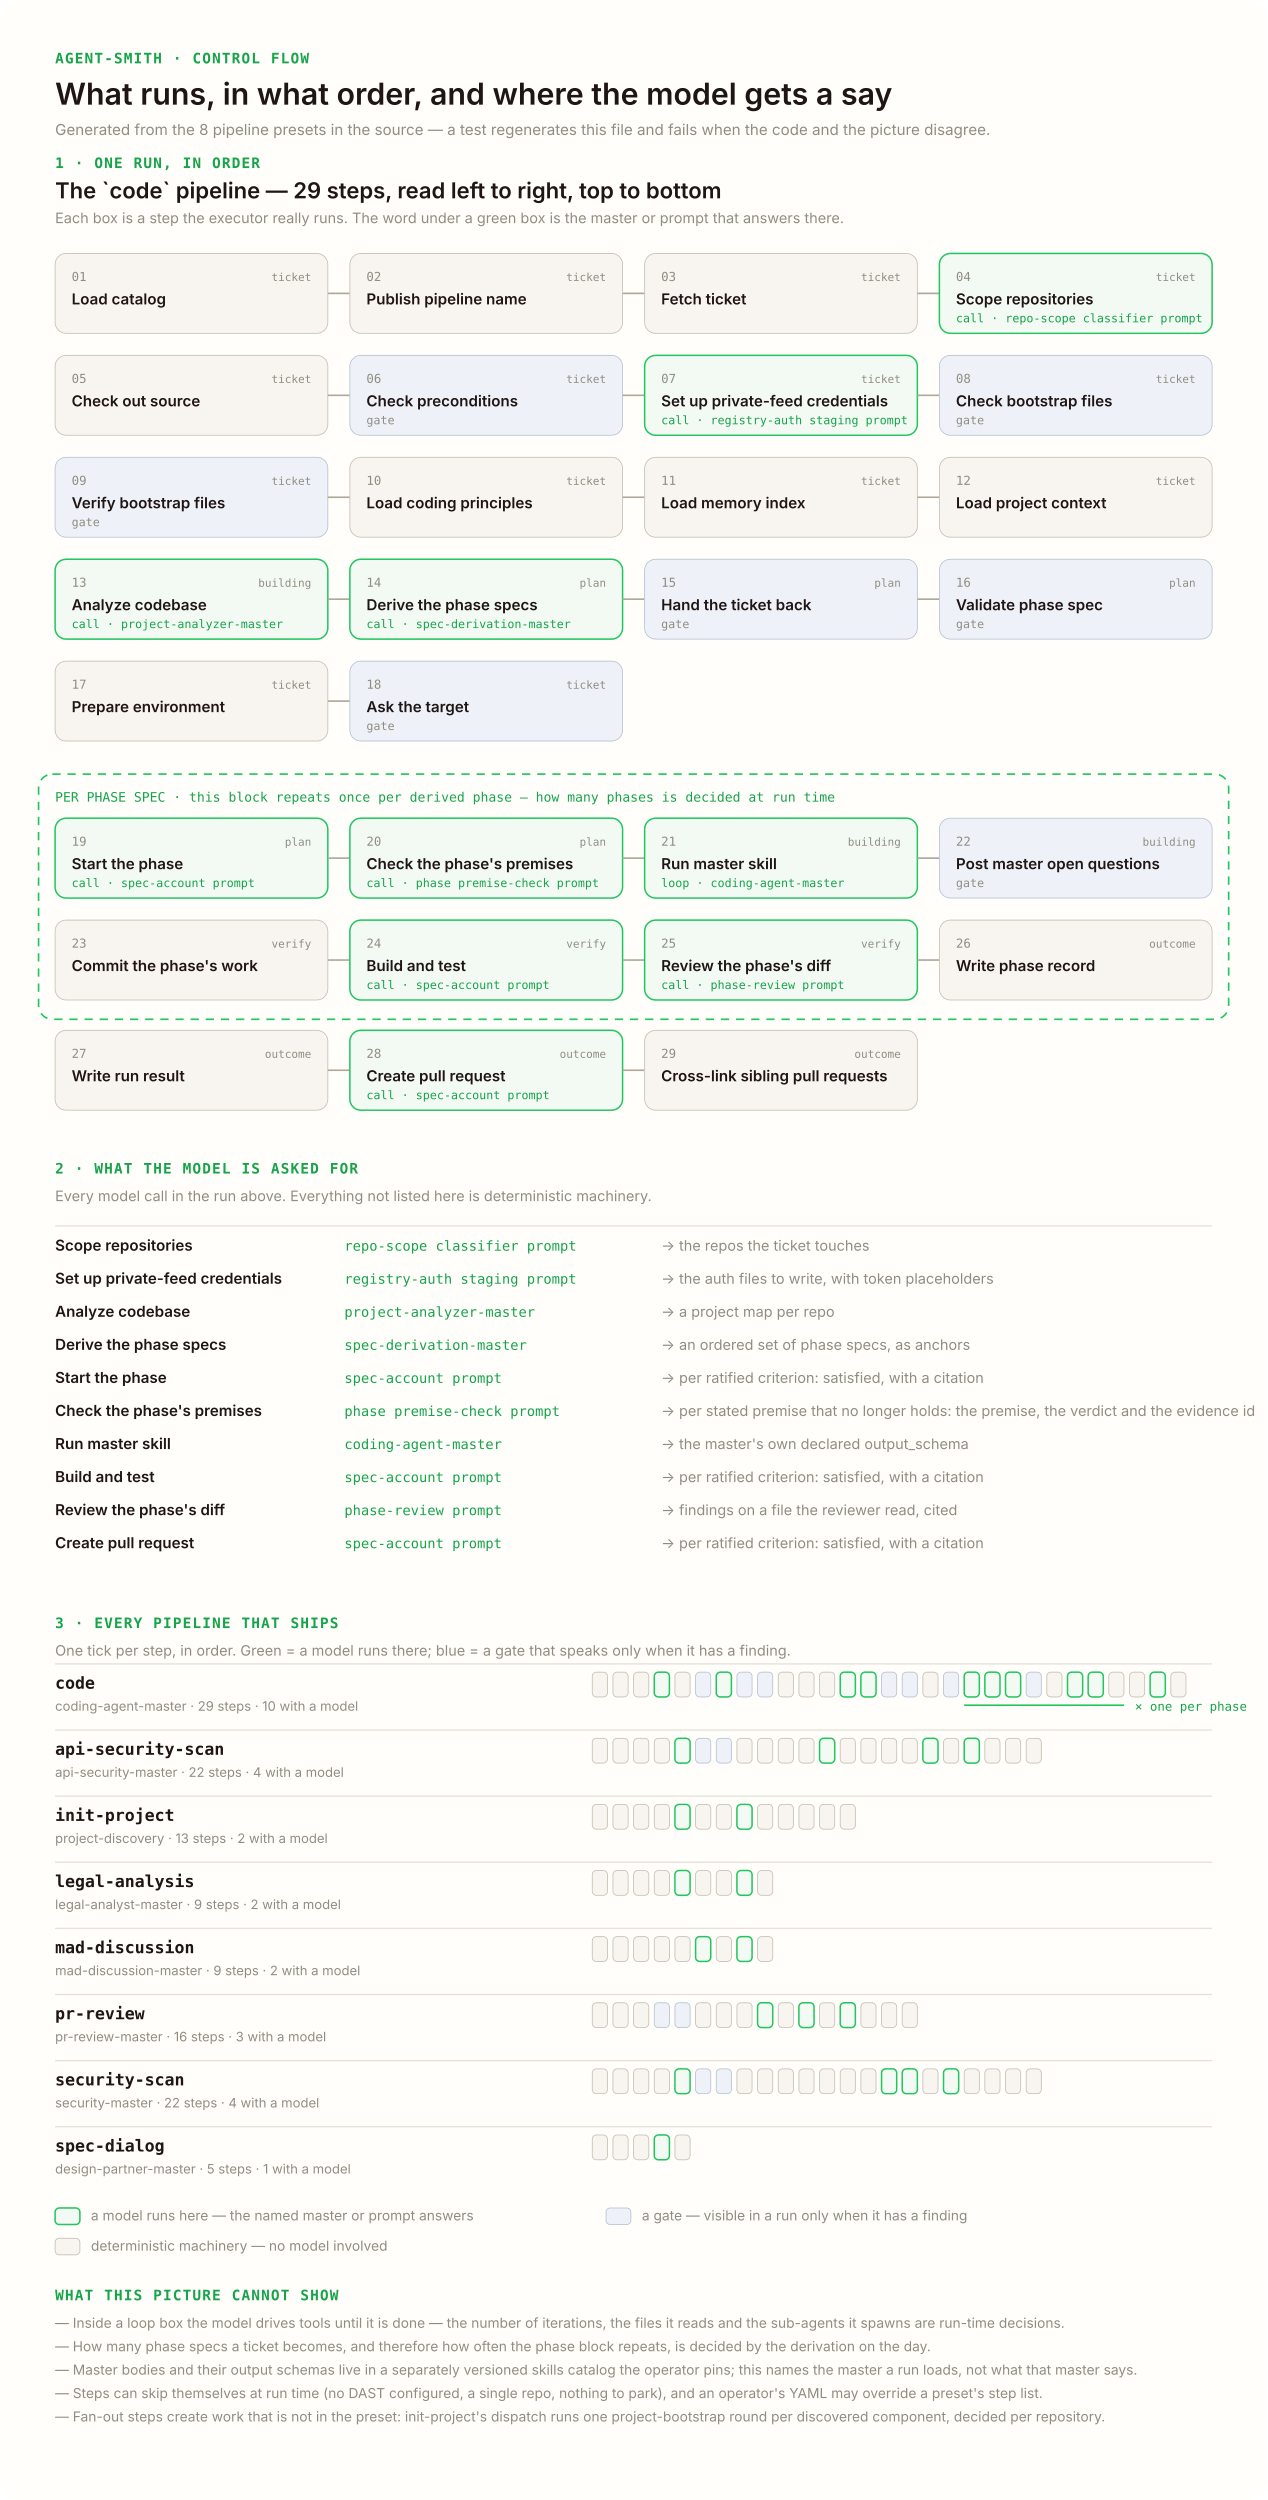
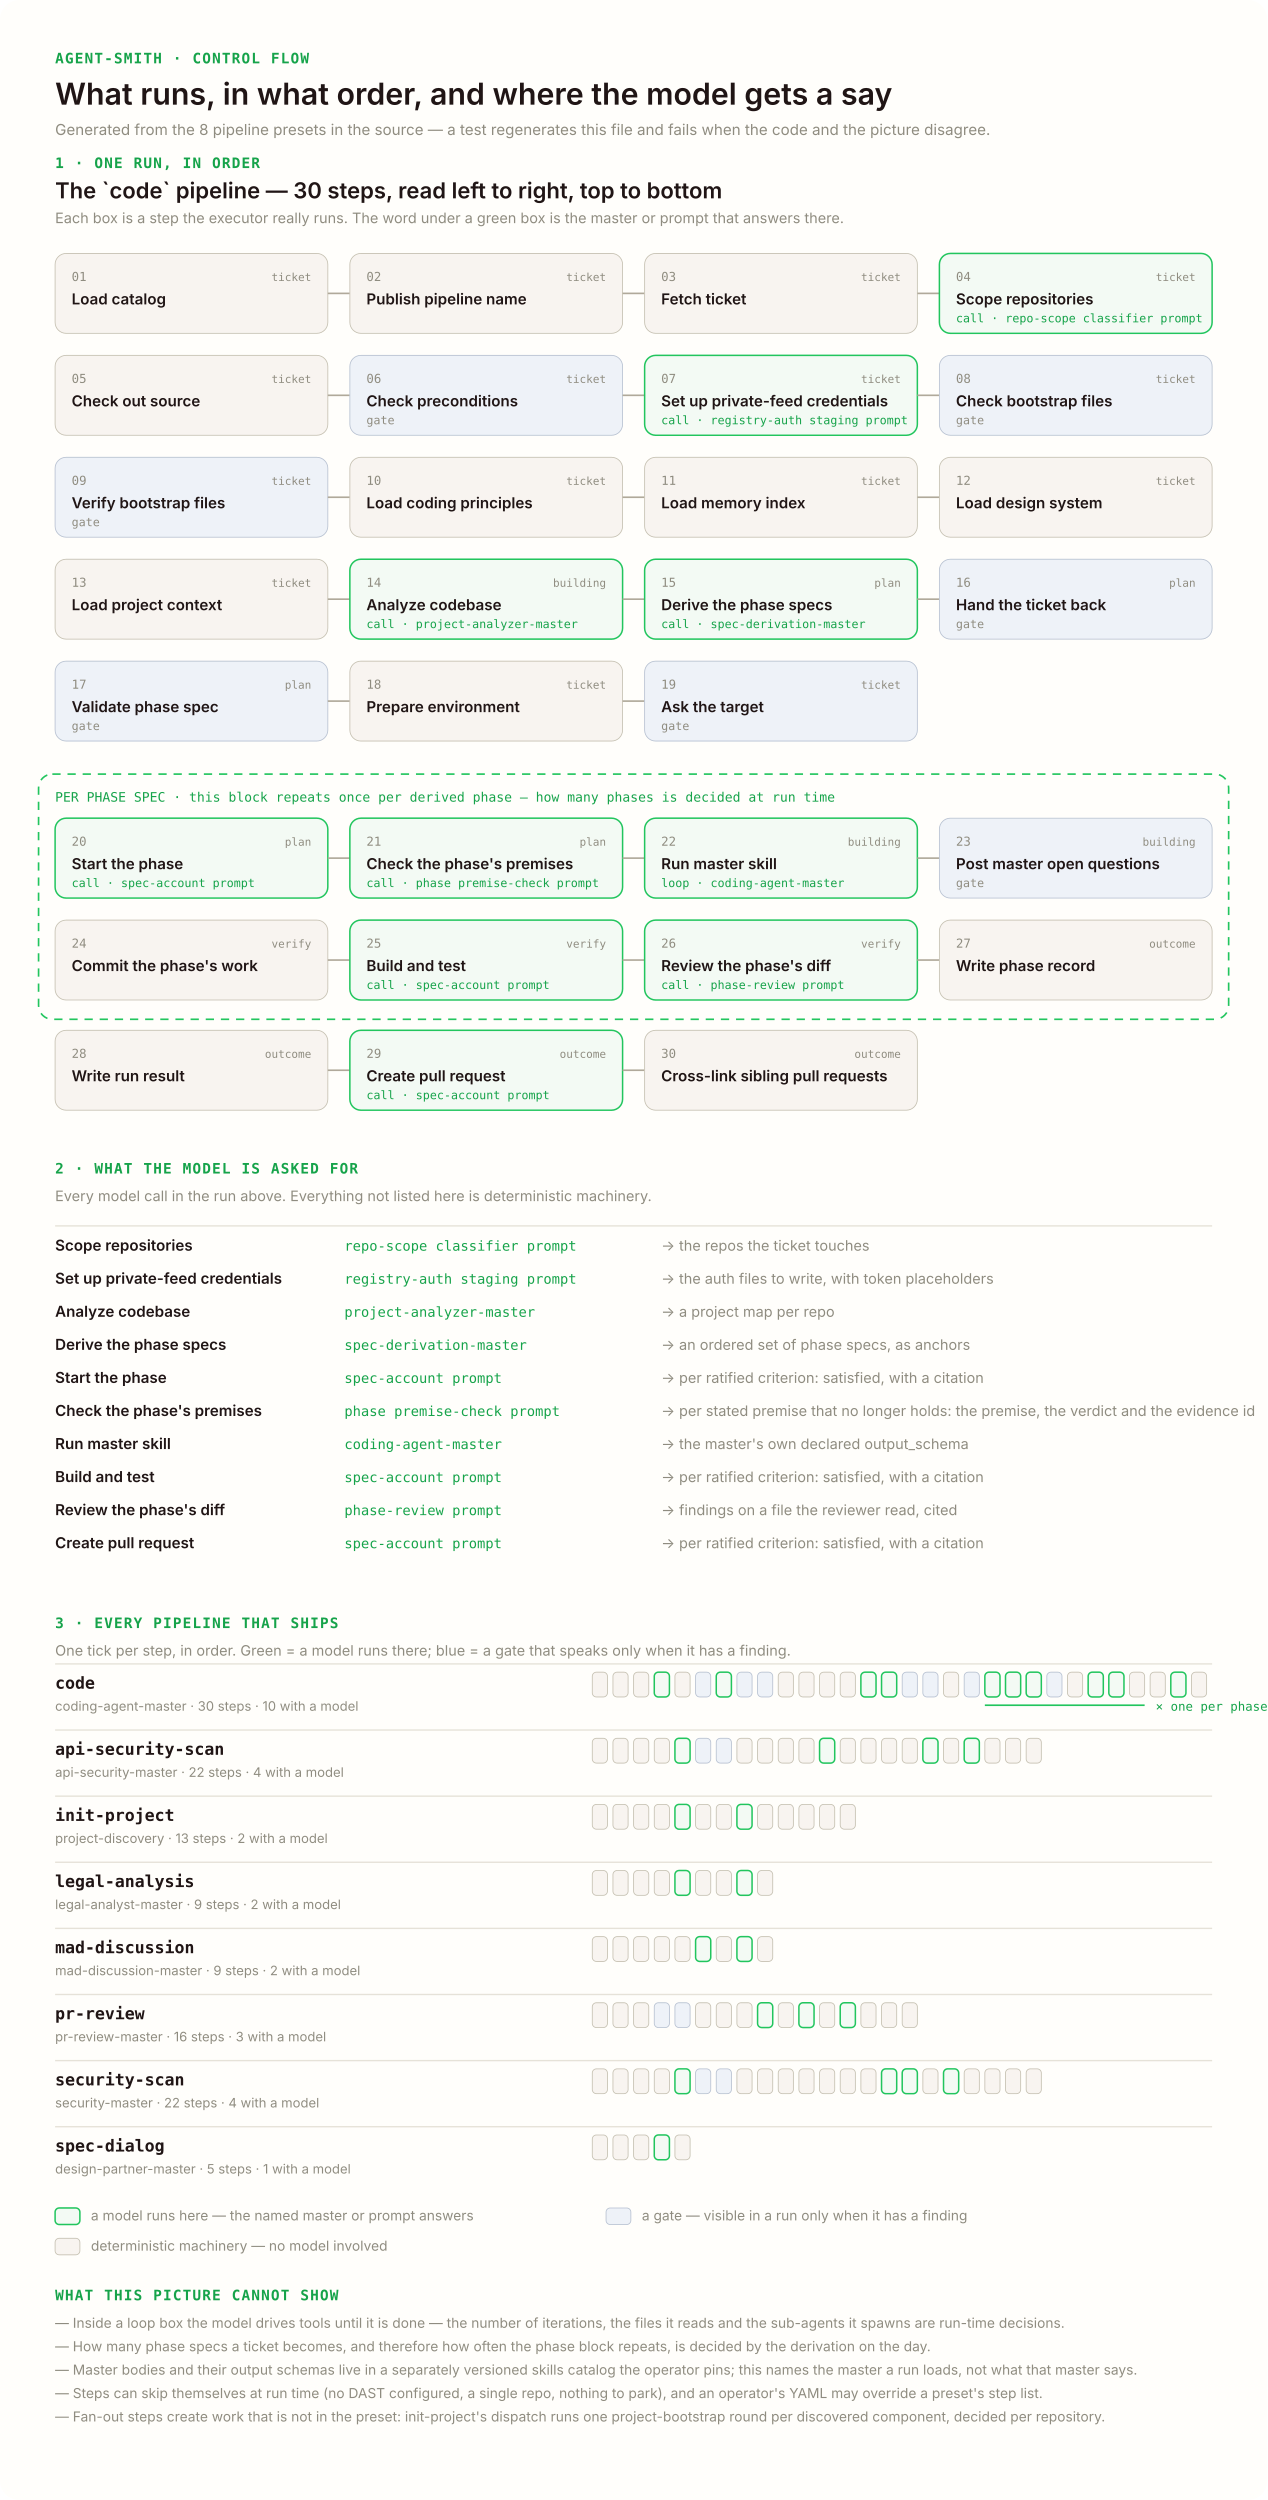
<svg xmlns="http://www.w3.org/2000/svg" viewBox="0 0 920 1815" role="img" aria-labelledby="cf-title cf-desc">
  <style>
    .cf-bg        { fill: #fffefb; }
    .cf-surface   { fill: #f8f4f0; stroke: #c5c0b1; stroke-width: 0.6; }
    .cf-gate      { fill: #eef2f8; stroke: #b7c1d1; stroke-width: 0.6; }
    .cf-model     { fill: #f3faf4; stroke: #22c55e; stroke-width: 1.1; }
    .cf-block     { fill: none;    stroke: #22c55e; stroke-width: 1.2; stroke-dasharray: 6 5; }
    .cf-blockline { stroke: #22c55e; stroke-width: 1.2; }
    .cf-flow      { stroke: #b0a99a; stroke-width: 1.2; }
    .cf-rule      { stroke: #e6e2d8; stroke-width: 1; }
    .cf-text      { fill: #201515; font-family: 'Inter', system-ui, sans-serif; }
    .cf-mute      { fill: #8f8c80; font-family: 'Inter', system-ui, sans-serif; }
    .cf-mono      { fill: #201515; font-family: 'IBM Plex Mono', ui-monospace, monospace; }
    .cf-mono-mute { fill: #8f8c80; font-family: 'IBM Plex Mono', ui-monospace, monospace; }
    .cf-accent    { fill: #16a34a; font-family: 'IBM Plex Mono', ui-monospace, monospace; }
    .cf-tag       { fill: #16a34a; font-family: 'IBM Plex Mono', ui-monospace, monospace; letter-spacing: 0.8px; }
  </style>
  <rect width="920" height="1815" rx="14" class="cf-bg" />
  <text x="40" y="46" class="cf-tag" font-size="10.5" font-weight="600" text-anchor="start">AGENT-SMITH · CONTROL FLOW</text>
  <text x="40" y="76" class="cf-text" font-size="22" font-weight="600" text-anchor="start">What runs, in what order, and where the model gets a say</text>
  <text x="40" y="98" class="cf-mute" font-size="11" font-weight="400" text-anchor="start">Generated from the 8 pipeline presets in the source — a test regenerates this file and fails when the code and the picture disagree.</text>
  <text x="40" y="122" class="cf-tag" font-size="10.5" font-weight="600" text-anchor="start">1 · ONE RUN, IN ORDER</text>
-   <text x="40" y="144" class="cf-text" font-size="16" font-weight="600" text-anchor="start">The `code` pipeline — 29 steps, read left to right, top to bottom</text>
+   <text x="40" y="144" class="cf-text" font-size="16" font-weight="600" text-anchor="start">The `code` pipeline — 30 steps, read left to right, top to bottom</text>
  <text x="40" y="162" class="cf-mute" font-size="10.5" font-weight="400" text-anchor="start">Each box is a step the executor really runs. The word under a green box is the master or prompt that answers there.</text>
  <rect x="40" y="184" width="198" height="58" rx="8" class="cf-surface" />
  <text x="52" y="204" class="cf-mono-mute" font-size="9" font-weight="400" text-anchor="start">01</text>
  <text x="226" y="204" class="cf-mono-mute" font-size="8" font-weight="400" text-anchor="end">ticket</text>
  <text x="52" y="221" class="cf-text" font-size="11" font-weight="600" text-anchor="start">Load catalog</text>
  <line x1="238" y1="213" x2="254" y2="213" class="cf-flow" />
  <rect x="254" y="184" width="198" height="58" rx="8" class="cf-surface" />
  <text x="266" y="204" class="cf-mono-mute" font-size="9" font-weight="400" text-anchor="start">02</text>
  <text x="440" y="204" class="cf-mono-mute" font-size="8" font-weight="400" text-anchor="end">ticket</text>
  <text x="266" y="221" class="cf-text" font-size="11" font-weight="600" text-anchor="start">Publish pipeline name</text>
  <line x1="452" y1="213" x2="468" y2="213" class="cf-flow" />
  <rect x="468" y="184" width="198" height="58" rx="8" class="cf-surface" />
  <text x="480" y="204" class="cf-mono-mute" font-size="9" font-weight="400" text-anchor="start">03</text>
  <text x="654" y="204" class="cf-mono-mute" font-size="8" font-weight="400" text-anchor="end">ticket</text>
  <text x="480" y="221" class="cf-text" font-size="11" font-weight="600" text-anchor="start">Fetch ticket</text>
  <line x1="666" y1="213" x2="682" y2="213" class="cf-flow" />
  <rect x="682" y="184" width="198" height="58" rx="8" class="cf-model" />
  <text x="694" y="204" class="cf-mono-mute" font-size="9" font-weight="400" text-anchor="start">04</text>
  <text x="868" y="204" class="cf-mono-mute" font-size="8" font-weight="400" text-anchor="end">ticket</text>
  <text x="694" y="221" class="cf-text" font-size="11" font-weight="600" text-anchor="start">Scope repositories</text>
  <text x="694" y="234" class="cf-accent" font-size="8.5" font-weight="400" text-anchor="start">call · repo-scope classifier prompt</text>
  <rect x="40" y="258" width="198" height="58" rx="8" class="cf-surface" />
  <text x="52" y="278" class="cf-mono-mute" font-size="9" font-weight="400" text-anchor="start">05</text>
  <text x="226" y="278" class="cf-mono-mute" font-size="8" font-weight="400" text-anchor="end">ticket</text>
  <text x="52" y="295" class="cf-text" font-size="11" font-weight="600" text-anchor="start">Check out source</text>
  <line x1="238" y1="287" x2="254" y2="287" class="cf-flow" />
  <rect x="254" y="258" width="198" height="58" rx="8" class="cf-gate" />
  <text x="266" y="278" class="cf-mono-mute" font-size="9" font-weight="400" text-anchor="start">06</text>
  <text x="440" y="278" class="cf-mono-mute" font-size="8" font-weight="400" text-anchor="end">ticket</text>
  <text x="266" y="295" class="cf-text" font-size="11" font-weight="600" text-anchor="start">Check preconditions</text>
  <text x="266" y="308" class="cf-mono-mute" font-size="8.5" font-weight="400" text-anchor="start">gate</text>
  <line x1="452" y1="287" x2="468" y2="287" class="cf-flow" />
  <rect x="468" y="258" width="198" height="58" rx="8" class="cf-model" />
  <text x="480" y="278" class="cf-mono-mute" font-size="9" font-weight="400" text-anchor="start">07</text>
  <text x="654" y="278" class="cf-mono-mute" font-size="8" font-weight="400" text-anchor="end">ticket</text>
  <text x="480" y="295" class="cf-text" font-size="11" font-weight="600" text-anchor="start">Set up private-feed credentials</text>
  <text x="480" y="308" class="cf-accent" font-size="8.5" font-weight="400" text-anchor="start">call · registry-auth staging prompt</text>
  <line x1="666" y1="287" x2="682" y2="287" class="cf-flow" />
  <rect x="682" y="258" width="198" height="58" rx="8" class="cf-gate" />
  <text x="694" y="278" class="cf-mono-mute" font-size="9" font-weight="400" text-anchor="start">08</text>
  <text x="868" y="278" class="cf-mono-mute" font-size="8" font-weight="400" text-anchor="end">ticket</text>
  <text x="694" y="295" class="cf-text" font-size="11" font-weight="600" text-anchor="start">Check bootstrap files</text>
  <text x="694" y="308" class="cf-mono-mute" font-size="8.5" font-weight="400" text-anchor="start">gate</text>
  <rect x="40" y="332" width="198" height="58" rx="8" class="cf-gate" />
  <text x="52" y="352" class="cf-mono-mute" font-size="9" font-weight="400" text-anchor="start">09</text>
  <text x="226" y="352" class="cf-mono-mute" font-size="8" font-weight="400" text-anchor="end">ticket</text>
  <text x="52" y="369" class="cf-text" font-size="11" font-weight="600" text-anchor="start">Verify bootstrap files</text>
  <text x="52" y="382" class="cf-mono-mute" font-size="8.5" font-weight="400" text-anchor="start">gate</text>
  <line x1="238" y1="361" x2="254" y2="361" class="cf-flow" />
  <rect x="254" y="332" width="198" height="58" rx="8" class="cf-surface" />
  <text x="266" y="352" class="cf-mono-mute" font-size="9" font-weight="400" text-anchor="start">10</text>
  <text x="440" y="352" class="cf-mono-mute" font-size="8" font-weight="400" text-anchor="end">ticket</text>
  <text x="266" y="369" class="cf-text" font-size="11" font-weight="600" text-anchor="start">Load coding principles</text>
  <line x1="452" y1="361" x2="468" y2="361" class="cf-flow" />
  <rect x="468" y="332" width="198" height="58" rx="8" class="cf-surface" />
  <text x="480" y="352" class="cf-mono-mute" font-size="9" font-weight="400" text-anchor="start">11</text>
  <text x="654" y="352" class="cf-mono-mute" font-size="8" font-weight="400" text-anchor="end">ticket</text>
  <text x="480" y="369" class="cf-text" font-size="11" font-weight="600" text-anchor="start">Load memory index</text>
  <line x1="666" y1="361" x2="682" y2="361" class="cf-flow" />
  <rect x="682" y="332" width="198" height="58" rx="8" class="cf-surface" />
  <text x="694" y="352" class="cf-mono-mute" font-size="9" font-weight="400" text-anchor="start">12</text>
  <text x="868" y="352" class="cf-mono-mute" font-size="8" font-weight="400" text-anchor="end">ticket</text>
-   <text x="694" y="369" class="cf-text" font-size="11" font-weight="600" text-anchor="start">Load project context</text>
-   <rect x="40" y="406" width="198" height="58" rx="8" class="cf-model" />
+   <text x="694" y="369" class="cf-text" font-size="11" font-weight="600" text-anchor="start">Load design system</text>
+   <rect x="40" y="406" width="198" height="58" rx="8" class="cf-surface" />
  <text x="52" y="426" class="cf-mono-mute" font-size="9" font-weight="400" text-anchor="start">13</text>
-   <text x="226" y="426" class="cf-mono-mute" font-size="8" font-weight="400" text-anchor="end">building</text>
-   <text x="52" y="443" class="cf-text" font-size="11" font-weight="600" text-anchor="start">Analyze codebase</text>
-   <text x="52" y="456" class="cf-accent" font-size="8.5" font-weight="400" text-anchor="start">call · project-analyzer-master</text>
+   <text x="226" y="426" class="cf-mono-mute" font-size="8" font-weight="400" text-anchor="end">ticket</text>
+   <text x="52" y="443" class="cf-text" font-size="11" font-weight="600" text-anchor="start">Load project context</text>
  <line x1="238" y1="435" x2="254" y2="435" class="cf-flow" />
  <rect x="254" y="406" width="198" height="58" rx="8" class="cf-model" />
  <text x="266" y="426" class="cf-mono-mute" font-size="9" font-weight="400" text-anchor="start">14</text>
-   <text x="440" y="426" class="cf-mono-mute" font-size="8" font-weight="400" text-anchor="end">plan</text>
-   <text x="266" y="443" class="cf-text" font-size="11" font-weight="600" text-anchor="start">Derive the phase specs</text>
-   <text x="266" y="456" class="cf-accent" font-size="8.5" font-weight="400" text-anchor="start">call · spec-derivation-master</text>
+   <text x="440" y="426" class="cf-mono-mute" font-size="8" font-weight="400" text-anchor="end">building</text>
+   <text x="266" y="443" class="cf-text" font-size="11" font-weight="600" text-anchor="start">Analyze codebase</text>
+   <text x="266" y="456" class="cf-accent" font-size="8.5" font-weight="400" text-anchor="start">call · project-analyzer-master</text>
  <line x1="452" y1="435" x2="468" y2="435" class="cf-flow" />
-   <rect x="468" y="406" width="198" height="58" rx="8" class="cf-gate" />
+   <rect x="468" y="406" width="198" height="58" rx="8" class="cf-model" />
  <text x="480" y="426" class="cf-mono-mute" font-size="9" font-weight="400" text-anchor="start">15</text>
  <text x="654" y="426" class="cf-mono-mute" font-size="8" font-weight="400" text-anchor="end">plan</text>
-   <text x="480" y="443" class="cf-text" font-size="11" font-weight="600" text-anchor="start">Hand the ticket back</text>
-   <text x="480" y="456" class="cf-mono-mute" font-size="8.5" font-weight="400" text-anchor="start">gate</text>
+   <text x="480" y="443" class="cf-text" font-size="11" font-weight="600" text-anchor="start">Derive the phase specs</text>
+   <text x="480" y="456" class="cf-accent" font-size="8.5" font-weight="400" text-anchor="start">call · spec-derivation-master</text>
  <line x1="666" y1="435" x2="682" y2="435" class="cf-flow" />
  <rect x="682" y="406" width="198" height="58" rx="8" class="cf-gate" />
  <text x="694" y="426" class="cf-mono-mute" font-size="9" font-weight="400" text-anchor="start">16</text>
  <text x="868" y="426" class="cf-mono-mute" font-size="8" font-weight="400" text-anchor="end">plan</text>
-   <text x="694" y="443" class="cf-text" font-size="11" font-weight="600" text-anchor="start">Validate phase spec</text>
+   <text x="694" y="443" class="cf-text" font-size="11" font-weight="600" text-anchor="start">Hand the ticket back</text>
  <text x="694" y="456" class="cf-mono-mute" font-size="8.5" font-weight="400" text-anchor="start">gate</text>
-   <rect x="40" y="480" width="198" height="58" rx="8" class="cf-surface" />
+   <rect x="40" y="480" width="198" height="58" rx="8" class="cf-gate" />
  <text x="52" y="500" class="cf-mono-mute" font-size="9" font-weight="400" text-anchor="start">17</text>
-   <text x="226" y="500" class="cf-mono-mute" font-size="8" font-weight="400" text-anchor="end">ticket</text>
-   <text x="52" y="517" class="cf-text" font-size="11" font-weight="600" text-anchor="start">Prepare environment</text>
+   <text x="226" y="500" class="cf-mono-mute" font-size="8" font-weight="400" text-anchor="end">plan</text>
+   <text x="52" y="517" class="cf-text" font-size="11" font-weight="600" text-anchor="start">Validate phase spec</text>
+   <text x="52" y="530" class="cf-mono-mute" font-size="8.5" font-weight="400" text-anchor="start">gate</text>
  <line x1="238" y1="509" x2="254" y2="509" class="cf-flow" />
-   <rect x="254" y="480" width="198" height="58" rx="8" class="cf-gate" />
+   <rect x="254" y="480" width="198" height="58" rx="8" class="cf-surface" />
  <text x="266" y="500" class="cf-mono-mute" font-size="9" font-weight="400" text-anchor="start">18</text>
  <text x="440" y="500" class="cf-mono-mute" font-size="8" font-weight="400" text-anchor="end">ticket</text>
-   <text x="266" y="517" class="cf-text" font-size="11" font-weight="600" text-anchor="start">Ask the target</text>
-   <text x="266" y="530" class="cf-mono-mute" font-size="8.5" font-weight="400" text-anchor="start">gate</text>
+   <text x="266" y="517" class="cf-text" font-size="11" font-weight="600" text-anchor="start">Prepare environment</text>
+   <line x1="452" y1="509" x2="468" y2="509" class="cf-flow" />
+   <rect x="468" y="480" width="198" height="58" rx="8" class="cf-gate" />
+   <text x="480" y="500" class="cf-mono-mute" font-size="9" font-weight="400" text-anchor="start">19</text>
+   <text x="654" y="500" class="cf-mono-mute" font-size="8" font-weight="400" text-anchor="end">ticket</text>
+   <text x="480" y="517" class="cf-text" font-size="11" font-weight="600" text-anchor="start">Ask the target</text>
+   <text x="480" y="530" class="cf-mono-mute" font-size="8.5" font-weight="400" text-anchor="start">gate</text>
  <rect x="28" y="562" width="864" height="178" rx="10" class="cf-block" />
  <text x="40" y="582" class="cf-accent" font-size="9.5" font-weight="400" text-anchor="start">PER PHASE SPEC · this block repeats once per derived phase — how many phases is decided at run time</text>
  <rect x="40" y="594" width="198" height="58" rx="8" class="cf-model" />
-   <text x="52" y="614" class="cf-mono-mute" font-size="9" font-weight="400" text-anchor="start">19</text>
+   <text x="52" y="614" class="cf-mono-mute" font-size="9" font-weight="400" text-anchor="start">20</text>
  <text x="226" y="614" class="cf-mono-mute" font-size="8" font-weight="400" text-anchor="end">plan</text>
  <text x="52" y="631" class="cf-text" font-size="11" font-weight="600" text-anchor="start">Start the phase</text>
  <text x="52" y="644" class="cf-accent" font-size="8.5" font-weight="400" text-anchor="start">call · spec-account prompt</text>
  <line x1="238" y1="623" x2="254" y2="623" class="cf-flow" />
  <rect x="254" y="594" width="198" height="58" rx="8" class="cf-model" />
-   <text x="266" y="614" class="cf-mono-mute" font-size="9" font-weight="400" text-anchor="start">20</text>
+   <text x="266" y="614" class="cf-mono-mute" font-size="9" font-weight="400" text-anchor="start">21</text>
  <text x="440" y="614" class="cf-mono-mute" font-size="8" font-weight="400" text-anchor="end">plan</text>
  <text x="266" y="631" class="cf-text" font-size="11" font-weight="600" text-anchor="start">Check the phase's premises</text>
  <text x="266" y="644" class="cf-accent" font-size="8.5" font-weight="400" text-anchor="start">call · phase premise-check prompt</text>
  <line x1="452" y1="623" x2="468" y2="623" class="cf-flow" />
  <rect x="468" y="594" width="198" height="58" rx="8" class="cf-model" />
-   <text x="480" y="614" class="cf-mono-mute" font-size="9" font-weight="400" text-anchor="start">21</text>
+   <text x="480" y="614" class="cf-mono-mute" font-size="9" font-weight="400" text-anchor="start">22</text>
  <text x="654" y="614" class="cf-mono-mute" font-size="8" font-weight="400" text-anchor="end">building</text>
  <text x="480" y="631" class="cf-text" font-size="11" font-weight="600" text-anchor="start">Run master skill</text>
  <text x="480" y="644" class="cf-accent" font-size="8.5" font-weight="400" text-anchor="start">loop · coding-agent-master</text>
  <line x1="666" y1="623" x2="682" y2="623" class="cf-flow" />
  <rect x="682" y="594" width="198" height="58" rx="8" class="cf-gate" />
-   <text x="694" y="614" class="cf-mono-mute" font-size="9" font-weight="400" text-anchor="start">22</text>
+   <text x="694" y="614" class="cf-mono-mute" font-size="9" font-weight="400" text-anchor="start">23</text>
  <text x="868" y="614" class="cf-mono-mute" font-size="8" font-weight="400" text-anchor="end">building</text>
  <text x="694" y="631" class="cf-text" font-size="11" font-weight="600" text-anchor="start">Post master open questions</text>
  <text x="694" y="644" class="cf-mono-mute" font-size="8.5" font-weight="400" text-anchor="start">gate</text>
  <rect x="40" y="668" width="198" height="58" rx="8" class="cf-surface" />
-   <text x="52" y="688" class="cf-mono-mute" font-size="9" font-weight="400" text-anchor="start">23</text>
+   <text x="52" y="688" class="cf-mono-mute" font-size="9" font-weight="400" text-anchor="start">24</text>
  <text x="226" y="688" class="cf-mono-mute" font-size="8" font-weight="400" text-anchor="end">verify</text>
  <text x="52" y="705" class="cf-text" font-size="11" font-weight="600" text-anchor="start">Commit the phase's work</text>
  <line x1="238" y1="697" x2="254" y2="697" class="cf-flow" />
  <rect x="254" y="668" width="198" height="58" rx="8" class="cf-model" />
-   <text x="266" y="688" class="cf-mono-mute" font-size="9" font-weight="400" text-anchor="start">24</text>
+   <text x="266" y="688" class="cf-mono-mute" font-size="9" font-weight="400" text-anchor="start">25</text>
  <text x="440" y="688" class="cf-mono-mute" font-size="8" font-weight="400" text-anchor="end">verify</text>
  <text x="266" y="705" class="cf-text" font-size="11" font-weight="600" text-anchor="start">Build and test</text>
  <text x="266" y="718" class="cf-accent" font-size="8.5" font-weight="400" text-anchor="start">call · spec-account prompt</text>
  <line x1="452" y1="697" x2="468" y2="697" class="cf-flow" />
  <rect x="468" y="668" width="198" height="58" rx="8" class="cf-model" />
-   <text x="480" y="688" class="cf-mono-mute" font-size="9" font-weight="400" text-anchor="start">25</text>
+   <text x="480" y="688" class="cf-mono-mute" font-size="9" font-weight="400" text-anchor="start">26</text>
  <text x="654" y="688" class="cf-mono-mute" font-size="8" font-weight="400" text-anchor="end">verify</text>
  <text x="480" y="705" class="cf-text" font-size="11" font-weight="600" text-anchor="start">Review the phase's diff</text>
  <text x="480" y="718" class="cf-accent" font-size="8.5" font-weight="400" text-anchor="start">call · phase-review prompt</text>
  <line x1="666" y1="697" x2="682" y2="697" class="cf-flow" />
  <rect x="682" y="668" width="198" height="58" rx="8" class="cf-surface" />
-   <text x="694" y="688" class="cf-mono-mute" font-size="9" font-weight="400" text-anchor="start">26</text>
+   <text x="694" y="688" class="cf-mono-mute" font-size="9" font-weight="400" text-anchor="start">27</text>
  <text x="868" y="688" class="cf-mono-mute" font-size="8" font-weight="400" text-anchor="end">outcome</text>
  <text x="694" y="705" class="cf-text" font-size="11" font-weight="600" text-anchor="start">Write phase record</text>
  <rect x="40" y="748" width="198" height="58" rx="8" class="cf-surface" />
-   <text x="52" y="768" class="cf-mono-mute" font-size="9" font-weight="400" text-anchor="start">27</text>
+   <text x="52" y="768" class="cf-mono-mute" font-size="9" font-weight="400" text-anchor="start">28</text>
  <text x="226" y="768" class="cf-mono-mute" font-size="8" font-weight="400" text-anchor="end">outcome</text>
  <text x="52" y="785" class="cf-text" font-size="11" font-weight="600" text-anchor="start">Write run result</text>
  <line x1="238" y1="777" x2="254" y2="777" class="cf-flow" />
  <rect x="254" y="748" width="198" height="58" rx="8" class="cf-model" />
-   <text x="266" y="768" class="cf-mono-mute" font-size="9" font-weight="400" text-anchor="start">28</text>
+   <text x="266" y="768" class="cf-mono-mute" font-size="9" font-weight="400" text-anchor="start">29</text>
  <text x="440" y="768" class="cf-mono-mute" font-size="8" font-weight="400" text-anchor="end">outcome</text>
  <text x="266" y="785" class="cf-text" font-size="11" font-weight="600" text-anchor="start">Create pull request</text>
  <text x="266" y="798" class="cf-accent" font-size="8.5" font-weight="400" text-anchor="start">call · spec-account prompt</text>
  <line x1="452" y1="777" x2="468" y2="777" class="cf-flow" />
  <rect x="468" y="748" width="198" height="58" rx="8" class="cf-surface" />
-   <text x="480" y="768" class="cf-mono-mute" font-size="9" font-weight="400" text-anchor="start">29</text>
+   <text x="480" y="768" class="cf-mono-mute" font-size="9" font-weight="400" text-anchor="start">30</text>
  <text x="654" y="768" class="cf-mono-mute" font-size="8" font-weight="400" text-anchor="end">outcome</text>
  <text x="480" y="785" class="cf-text" font-size="11" font-weight="600" text-anchor="start">Cross-link sibling pull requests</text>
  <text x="40" y="852" class="cf-tag" font-size="10.5" font-weight="600" text-anchor="start">2 · WHAT THE MODEL IS ASKED FOR</text>
  <text x="40" y="872" class="cf-mute" font-size="10.5" font-weight="400" text-anchor="start">Every model call in the run above. Everything not listed here is deterministic machinery.</text>
  <line x1="40" y1="890" x2="880" y2="890" class="cf-rule" />
  <text x="40" y="908" class="cf-text" font-size="11" font-weight="600" text-anchor="start">Scope repositories</text>
  <text x="250" y="908" class="cf-accent" font-size="10" font-weight="400" text-anchor="start">repo-scope classifier prompt</text>
  <text x="480" y="908" class="cf-mute" font-size="10.5" font-weight="400" text-anchor="start">→ the repos the ticket touches</text>
  <text x="40" y="932" class="cf-text" font-size="11" font-weight="600" text-anchor="start">Set up private-feed credentials</text>
  <text x="250" y="932" class="cf-accent" font-size="10" font-weight="400" text-anchor="start">registry-auth staging prompt</text>
  <text x="480" y="932" class="cf-mute" font-size="10.5" font-weight="400" text-anchor="start">→ the auth files to write, with token placeholders</text>
  <text x="40" y="956" class="cf-text" font-size="11" font-weight="600" text-anchor="start">Analyze codebase</text>
  <text x="250" y="956" class="cf-accent" font-size="10" font-weight="400" text-anchor="start">project-analyzer-master</text>
  <text x="480" y="956" class="cf-mute" font-size="10.5" font-weight="400" text-anchor="start">→ a project map per repo</text>
  <text x="40" y="980" class="cf-text" font-size="11" font-weight="600" text-anchor="start">Derive the phase specs</text>
  <text x="250" y="980" class="cf-accent" font-size="10" font-weight="400" text-anchor="start">spec-derivation-master</text>
  <text x="480" y="980" class="cf-mute" font-size="10.5" font-weight="400" text-anchor="start">→ an ordered set of phase specs, as anchors</text>
  <text x="40" y="1004" class="cf-text" font-size="11" font-weight="600" text-anchor="start">Start the phase</text>
  <text x="250" y="1004" class="cf-accent" font-size="10" font-weight="400" text-anchor="start">spec-account prompt</text>
  <text x="480" y="1004" class="cf-mute" font-size="10.5" font-weight="400" text-anchor="start">→ per ratified criterion: satisfied, with a citation</text>
  <text x="40" y="1028" class="cf-text" font-size="11" font-weight="600" text-anchor="start">Check the phase's premises</text>
  <text x="250" y="1028" class="cf-accent" font-size="10" font-weight="400" text-anchor="start">phase premise-check prompt</text>
  <text x="480" y="1028" class="cf-mute" font-size="10.5" font-weight="400" text-anchor="start">→ per stated premise that no longer holds: the premise, the verdict and the evidence id</text>
  <text x="40" y="1052" class="cf-text" font-size="11" font-weight="600" text-anchor="start">Run master skill</text>
  <text x="250" y="1052" class="cf-accent" font-size="10" font-weight="400" text-anchor="start">coding-agent-master</text>
  <text x="480" y="1052" class="cf-mute" font-size="10.5" font-weight="400" text-anchor="start">→ the master's own declared output_schema</text>
  <text x="40" y="1076" class="cf-text" font-size="11" font-weight="600" text-anchor="start">Build and test</text>
  <text x="250" y="1076" class="cf-accent" font-size="10" font-weight="400" text-anchor="start">spec-account prompt</text>
  <text x="480" y="1076" class="cf-mute" font-size="10.5" font-weight="400" text-anchor="start">→ per ratified criterion: satisfied, with a citation</text>
  <text x="40" y="1100" class="cf-text" font-size="11" font-weight="600" text-anchor="start">Review the phase's diff</text>
  <text x="250" y="1100" class="cf-accent" font-size="10" font-weight="400" text-anchor="start">phase-review prompt</text>
  <text x="480" y="1100" class="cf-mute" font-size="10.5" font-weight="400" text-anchor="start">→ findings on a file the reviewer read, cited</text>
  <text x="40" y="1124" class="cf-text" font-size="11" font-weight="600" text-anchor="start">Create pull request</text>
  <text x="250" y="1124" class="cf-accent" font-size="10" font-weight="400" text-anchor="start">spec-account prompt</text>
  <text x="480" y="1124" class="cf-mute" font-size="10.5" font-weight="400" text-anchor="start">→ per ratified criterion: satisfied, with a citation</text>
  <text x="40" y="1182" class="cf-tag" font-size="10.5" font-weight="600" text-anchor="start">3 · EVERY PIPELINE THAT SHIPS</text>
  <text x="40" y="1202" class="cf-mute" font-size="10.5" font-weight="400" text-anchor="start">One tick per step, in order. Green = a model runs there; blue = a gate that speaks only when it has a finding.</text>
  <line x1="40" y1="1208" x2="880" y2="1208" class="cf-rule" />
  <text x="40" y="1226" class="cf-mono" font-size="12" font-weight="600" text-anchor="start">code</text>
-   <text x="40" y="1242" class="cf-mute" font-size="9.5" font-weight="400" text-anchor="start">coding-agent-master · 29 steps · 10 with a model</text>
+   <text x="40" y="1242" class="cf-mute" font-size="9.5" font-weight="400" text-anchor="start">coding-agent-master · 30 steps · 10 with a model</text>
  <rect x="430" y="1214" width="11" height="18" rx="3" class="cf-surface" />
  <rect x="445" y="1214" width="11" height="18" rx="3" class="cf-surface" />
  <rect x="460" y="1214" width="11" height="18" rx="3" class="cf-surface" />
  <rect x="475" y="1214" width="11" height="18" rx="3" class="cf-model" />
  <rect x="490" y="1214" width="11" height="18" rx="3" class="cf-surface" />
  <rect x="505" y="1214" width="11" height="18" rx="3" class="cf-gate" />
  <rect x="520" y="1214" width="11" height="18" rx="3" class="cf-model" />
  <rect x="535" y="1214" width="11" height="18" rx="3" class="cf-gate" />
  <rect x="550" y="1214" width="11" height="18" rx="3" class="cf-gate" />
  <rect x="565" y="1214" width="11" height="18" rx="3" class="cf-surface" />
  <rect x="580" y="1214" width="11" height="18" rx="3" class="cf-surface" />
  <rect x="595" y="1214" width="11" height="18" rx="3" class="cf-surface" />
-   <rect x="610" y="1214" width="11" height="18" rx="3" class="cf-model" />
+   <rect x="610" y="1214" width="11" height="18" rx="3" class="cf-surface" />
  <rect x="625" y="1214" width="11" height="18" rx="3" class="cf-model" />
-   <rect x="640" y="1214" width="11" height="18" rx="3" class="cf-gate" />
+   <rect x="640" y="1214" width="11" height="18" rx="3" class="cf-model" />
  <rect x="655" y="1214" width="11" height="18" rx="3" class="cf-gate" />
-   <rect x="670" y="1214" width="11" height="18" rx="3" class="cf-surface" />
-   <rect x="685" y="1214" width="11" height="18" rx="3" class="cf-gate" />
-   <rect x="700" y="1214" width="11" height="18" rx="3" class="cf-model" />
+   <rect x="670" y="1214" width="11" height="18" rx="3" class="cf-gate" />
+   <rect x="685" y="1214" width="11" height="18" rx="3" class="cf-surface" />
+   <rect x="700" y="1214" width="11" height="18" rx="3" class="cf-gate" />
  <rect x="715" y="1214" width="11" height="18" rx="3" class="cf-model" />
  <rect x="730" y="1214" width="11" height="18" rx="3" class="cf-model" />
-   <rect x="745" y="1214" width="11" height="18" rx="3" class="cf-gate" />
-   <rect x="760" y="1214" width="11" height="18" rx="3" class="cf-surface" />
-   <rect x="775" y="1214" width="11" height="18" rx="3" class="cf-model" />
+   <rect x="745" y="1214" width="11" height="18" rx="3" class="cf-model" />
+   <rect x="760" y="1214" width="11" height="18" rx="3" class="cf-gate" />
+   <rect x="775" y="1214" width="11" height="18" rx="3" class="cf-surface" />
  <rect x="790" y="1214" width="11" height="18" rx="3" class="cf-model" />
-   <rect x="805" y="1214" width="11" height="18" rx="3" class="cf-surface" />
+   <rect x="805" y="1214" width="11" height="18" rx="3" class="cf-model" />
  <rect x="820" y="1214" width="11" height="18" rx="3" class="cf-surface" />
-   <rect x="835" y="1214" width="11" height="18" rx="3" class="cf-model" />
-   <rect x="850" y="1214" width="11" height="18" rx="3" class="cf-surface" />
-   <line x1="700" y1="1238" x2="816" y2="1238" class="cf-blockline" />
-   <text x="824" y="1242" class="cf-accent" font-size="9" font-weight="400" text-anchor="start">× one per phase</text>
+   <rect x="835" y="1214" width="11" height="18" rx="3" class="cf-surface" />
+   <rect x="850" y="1214" width="11" height="18" rx="3" class="cf-model" />
+   <rect x="865" y="1214" width="11" height="18" rx="3" class="cf-surface" />
+   <line x1="715" y1="1238" x2="831" y2="1238" class="cf-blockline" />
+   <text x="839" y="1242" class="cf-accent" font-size="9" font-weight="400" text-anchor="start">× one per phase</text>
  <line x1="40" y1="1256" x2="880" y2="1256" class="cf-rule" />
  <text x="40" y="1274" class="cf-mono" font-size="12" font-weight="600" text-anchor="start">api-security-scan</text>
  <text x="40" y="1290" class="cf-mute" font-size="9.5" font-weight="400" text-anchor="start">api-security-master · 22 steps · 4 with a model</text>
  <rect x="430" y="1262" width="11" height="18" rx="3" class="cf-surface" />
  <rect x="445" y="1262" width="11" height="18" rx="3" class="cf-surface" />
  <rect x="460" y="1262" width="11" height="18" rx="3" class="cf-surface" />
  <rect x="475" y="1262" width="11" height="18" rx="3" class="cf-surface" />
  <rect x="490" y="1262" width="11" height="18" rx="3" class="cf-model" />
  <rect x="505" y="1262" width="11" height="18" rx="3" class="cf-gate" />
  <rect x="520" y="1262" width="11" height="18" rx="3" class="cf-gate" />
  <rect x="535" y="1262" width="11" height="18" rx="3" class="cf-surface" />
  <rect x="550" y="1262" width="11" height="18" rx="3" class="cf-surface" />
  <rect x="565" y="1262" width="11" height="18" rx="3" class="cf-surface" />
  <rect x="580" y="1262" width="11" height="18" rx="3" class="cf-surface" />
  <rect x="595" y="1262" width="11" height="18" rx="3" class="cf-model" />
  <rect x="610" y="1262" width="11" height="18" rx="3" class="cf-surface" />
  <rect x="625" y="1262" width="11" height="18" rx="3" class="cf-surface" />
  <rect x="640" y="1262" width="11" height="18" rx="3" class="cf-surface" />
  <rect x="655" y="1262" width="11" height="18" rx="3" class="cf-surface" />
  <rect x="670" y="1262" width="11" height="18" rx="3" class="cf-model" />
  <rect x="685" y="1262" width="11" height="18" rx="3" class="cf-surface" />
  <rect x="700" y="1262" width="11" height="18" rx="3" class="cf-model" />
  <rect x="715" y="1262" width="11" height="18" rx="3" class="cf-surface" />
  <rect x="730" y="1262" width="11" height="18" rx="3" class="cf-surface" />
  <rect x="745" y="1262" width="11" height="18" rx="3" class="cf-surface" />
  <line x1="40" y1="1304" x2="880" y2="1304" class="cf-rule" />
  <text x="40" y="1322" class="cf-mono" font-size="12" font-weight="600" text-anchor="start">init-project</text>
  <text x="40" y="1338" class="cf-mute" font-size="9.5" font-weight="400" text-anchor="start">project-discovery · 13 steps · 2 with a model</text>
  <rect x="430" y="1310" width="11" height="18" rx="3" class="cf-surface" />
  <rect x="445" y="1310" width="11" height="18" rx="3" class="cf-surface" />
  <rect x="460" y="1310" width="11" height="18" rx="3" class="cf-surface" />
  <rect x="475" y="1310" width="11" height="18" rx="3" class="cf-surface" />
  <rect x="490" y="1310" width="11" height="18" rx="3" class="cf-model" />
  <rect x="505" y="1310" width="11" height="18" rx="3" class="cf-surface" />
  <rect x="520" y="1310" width="11" height="18" rx="3" class="cf-surface" />
  <rect x="535" y="1310" width="11" height="18" rx="3" class="cf-model" />
  <rect x="550" y="1310" width="11" height="18" rx="3" class="cf-surface" />
  <rect x="565" y="1310" width="11" height="18" rx="3" class="cf-surface" />
  <rect x="580" y="1310" width="11" height="18" rx="3" class="cf-surface" />
  <rect x="595" y="1310" width="11" height="18" rx="3" class="cf-surface" />
  <rect x="610" y="1310" width="11" height="18" rx="3" class="cf-surface" />
  <line x1="40" y1="1352" x2="880" y2="1352" class="cf-rule" />
  <text x="40" y="1370" class="cf-mono" font-size="12" font-weight="600" text-anchor="start">legal-analysis</text>
  <text x="40" y="1386" class="cf-mute" font-size="9.5" font-weight="400" text-anchor="start">legal-analyst-master · 9 steps · 2 with a model</text>
  <rect x="430" y="1358" width="11" height="18" rx="3" class="cf-surface" />
  <rect x="445" y="1358" width="11" height="18" rx="3" class="cf-surface" />
  <rect x="460" y="1358" width="11" height="18" rx="3" class="cf-surface" />
  <rect x="475" y="1358" width="11" height="18" rx="3" class="cf-surface" />
  <rect x="490" y="1358" width="11" height="18" rx="3" class="cf-model" />
  <rect x="505" y="1358" width="11" height="18" rx="3" class="cf-surface" />
  <rect x="520" y="1358" width="11" height="18" rx="3" class="cf-surface" />
  <rect x="535" y="1358" width="11" height="18" rx="3" class="cf-model" />
  <rect x="550" y="1358" width="11" height="18" rx="3" class="cf-surface" />
  <line x1="40" y1="1400" x2="880" y2="1400" class="cf-rule" />
  <text x="40" y="1418" class="cf-mono" font-size="12" font-weight="600" text-anchor="start">mad-discussion</text>
  <text x="40" y="1434" class="cf-mute" font-size="9.5" font-weight="400" text-anchor="start">mad-discussion-master · 9 steps · 2 with a model</text>
  <rect x="430" y="1406" width="11" height="18" rx="3" class="cf-surface" />
  <rect x="445" y="1406" width="11" height="18" rx="3" class="cf-surface" />
  <rect x="460" y="1406" width="11" height="18" rx="3" class="cf-surface" />
  <rect x="475" y="1406" width="11" height="18" rx="3" class="cf-surface" />
  <rect x="490" y="1406" width="11" height="18" rx="3" class="cf-surface" />
  <rect x="505" y="1406" width="11" height="18" rx="3" class="cf-model" />
  <rect x="520" y="1406" width="11" height="18" rx="3" class="cf-surface" />
  <rect x="535" y="1406" width="11" height="18" rx="3" class="cf-model" />
  <rect x="550" y="1406" width="11" height="18" rx="3" class="cf-surface" />
  <line x1="40" y1="1448" x2="880" y2="1448" class="cf-rule" />
  <text x="40" y="1466" class="cf-mono" font-size="12" font-weight="600" text-anchor="start">pr-review</text>
  <text x="40" y="1482" class="cf-mute" font-size="9.5" font-weight="400" text-anchor="start">pr-review-master · 16 steps · 3 with a model</text>
  <rect x="430" y="1454" width="11" height="18" rx="3" class="cf-surface" />
  <rect x="445" y="1454" width="11" height="18" rx="3" class="cf-surface" />
  <rect x="460" y="1454" width="11" height="18" rx="3" class="cf-surface" />
  <rect x="475" y="1454" width="11" height="18" rx="3" class="cf-gate" />
  <rect x="490" y="1454" width="11" height="18" rx="3" class="cf-gate" />
  <rect x="505" y="1454" width="11" height="18" rx="3" class="cf-surface" />
  <rect x="520" y="1454" width="11" height="18" rx="3" class="cf-surface" />
  <rect x="535" y="1454" width="11" height="18" rx="3" class="cf-surface" />
  <rect x="550" y="1454" width="11" height="18" rx="3" class="cf-model" />
  <rect x="565" y="1454" width="11" height="18" rx="3" class="cf-surface" />
  <rect x="580" y="1454" width="11" height="18" rx="3" class="cf-model" />
  <rect x="595" y="1454" width="11" height="18" rx="3" class="cf-surface" />
  <rect x="610" y="1454" width="11" height="18" rx="3" class="cf-model" />
  <rect x="625" y="1454" width="11" height="18" rx="3" class="cf-surface" />
  <rect x="640" y="1454" width="11" height="18" rx="3" class="cf-surface" />
  <rect x="655" y="1454" width="11" height="18" rx="3" class="cf-surface" />
  <line x1="40" y1="1496" x2="880" y2="1496" class="cf-rule" />
  <text x="40" y="1514" class="cf-mono" font-size="12" font-weight="600" text-anchor="start">security-scan</text>
  <text x="40" y="1530" class="cf-mute" font-size="9.5" font-weight="400" text-anchor="start">security-master · 22 steps · 4 with a model</text>
  <rect x="430" y="1502" width="11" height="18" rx="3" class="cf-surface" />
  <rect x="445" y="1502" width="11" height="18" rx="3" class="cf-surface" />
  <rect x="460" y="1502" width="11" height="18" rx="3" class="cf-surface" />
  <rect x="475" y="1502" width="11" height="18" rx="3" class="cf-surface" />
  <rect x="490" y="1502" width="11" height="18" rx="3" class="cf-model" />
  <rect x="505" y="1502" width="11" height="18" rx="3" class="cf-gate" />
  <rect x="520" y="1502" width="11" height="18" rx="3" class="cf-gate" />
  <rect x="535" y="1502" width="11" height="18" rx="3" class="cf-surface" />
  <rect x="550" y="1502" width="11" height="18" rx="3" class="cf-surface" />
  <rect x="565" y="1502" width="11" height="18" rx="3" class="cf-surface" />
  <rect x="580" y="1502" width="11" height="18" rx="3" class="cf-surface" />
  <rect x="595" y="1502" width="11" height="18" rx="3" class="cf-surface" />
  <rect x="610" y="1502" width="11" height="18" rx="3" class="cf-surface" />
  <rect x="625" y="1502" width="11" height="18" rx="3" class="cf-surface" />
  <rect x="640" y="1502" width="11" height="18" rx="3" class="cf-model" />
  <rect x="655" y="1502" width="11" height="18" rx="3" class="cf-model" />
  <rect x="670" y="1502" width="11" height="18" rx="3" class="cf-surface" />
  <rect x="685" y="1502" width="11" height="18" rx="3" class="cf-model" />
  <rect x="700" y="1502" width="11" height="18" rx="3" class="cf-surface" />
  <rect x="715" y="1502" width="11" height="18" rx="3" class="cf-surface" />
  <rect x="730" y="1502" width="11" height="18" rx="3" class="cf-surface" />
  <rect x="745" y="1502" width="11" height="18" rx="3" class="cf-surface" />
  <line x1="40" y1="1544" x2="880" y2="1544" class="cf-rule" />
  <text x="40" y="1562" class="cf-mono" font-size="12" font-weight="600" text-anchor="start">spec-dialog</text>
  <text x="40" y="1578" class="cf-mute" font-size="9.5" font-weight="400" text-anchor="start">design-partner-master · 5 steps · 1 with a model</text>
  <rect x="430" y="1550" width="11" height="18" rx="3" class="cf-surface" />
  <rect x="445" y="1550" width="11" height="18" rx="3" class="cf-surface" />
  <rect x="460" y="1550" width="11" height="18" rx="3" class="cf-surface" />
  <rect x="475" y="1550" width="11" height="18" rx="3" class="cf-model" />
  <rect x="490" y="1550" width="11" height="18" rx="3" class="cf-surface" />
  <rect x="40" y="1603" width="18" height="12" rx="3" class="cf-model" />
  <text x="66" y="1612" class="cf-mute" font-size="10" font-weight="400" text-anchor="start">a model runs here — the named master or prompt answers</text>
  <rect x="440" y="1603" width="18" height="12" rx="3" class="cf-gate" />
  <text x="466" y="1612" class="cf-mute" font-size="10" font-weight="400" text-anchor="start">a gate — visible in a run only when it has a finding</text>
  <rect x="40" y="1625" width="18" height="12" rx="3" class="cf-surface" />
  <text x="66" y="1634" class="cf-mute" font-size="10" font-weight="400" text-anchor="start">deterministic machinery — no model involved</text>
  <text x="40" y="1670" class="cf-tag" font-size="10.5" font-weight="600" text-anchor="start">WHAT THIS PICTURE CANNOT SHOW</text>
  <text x="40" y="1690" class="cf-mute" font-size="10" font-weight="400" text-anchor="start">— Inside a loop box the model drives tools until it is done — the number of iterations, the files it reads and the sub-agents it spawns are run-time decisions.</text>
  <text x="40" y="1707" class="cf-mute" font-size="10" font-weight="400" text-anchor="start">— How many phase specs a ticket becomes, and therefore how often the phase block repeats, is decided by the derivation on the day.</text>
  <text x="40" y="1724" class="cf-mute" font-size="10" font-weight="400" text-anchor="start">— Master bodies and their output schemas live in a separately versioned skills catalog the operator pins; this names the master a run loads, not what that master says.</text>
  <text x="40" y="1741" class="cf-mute" font-size="10" font-weight="400" text-anchor="start">— Steps can skip themselves at run time (no DAST configured, a single repo, nothing to park), and an operator's YAML may override a preset's step list.</text>
  <text x="40" y="1758" class="cf-mute" font-size="10" font-weight="400" text-anchor="start">— Fan-out steps create work that is not in the preset: init-project's dispatch runs one project-bootstrap round per discovered component, decided per repository.</text>
</svg>
